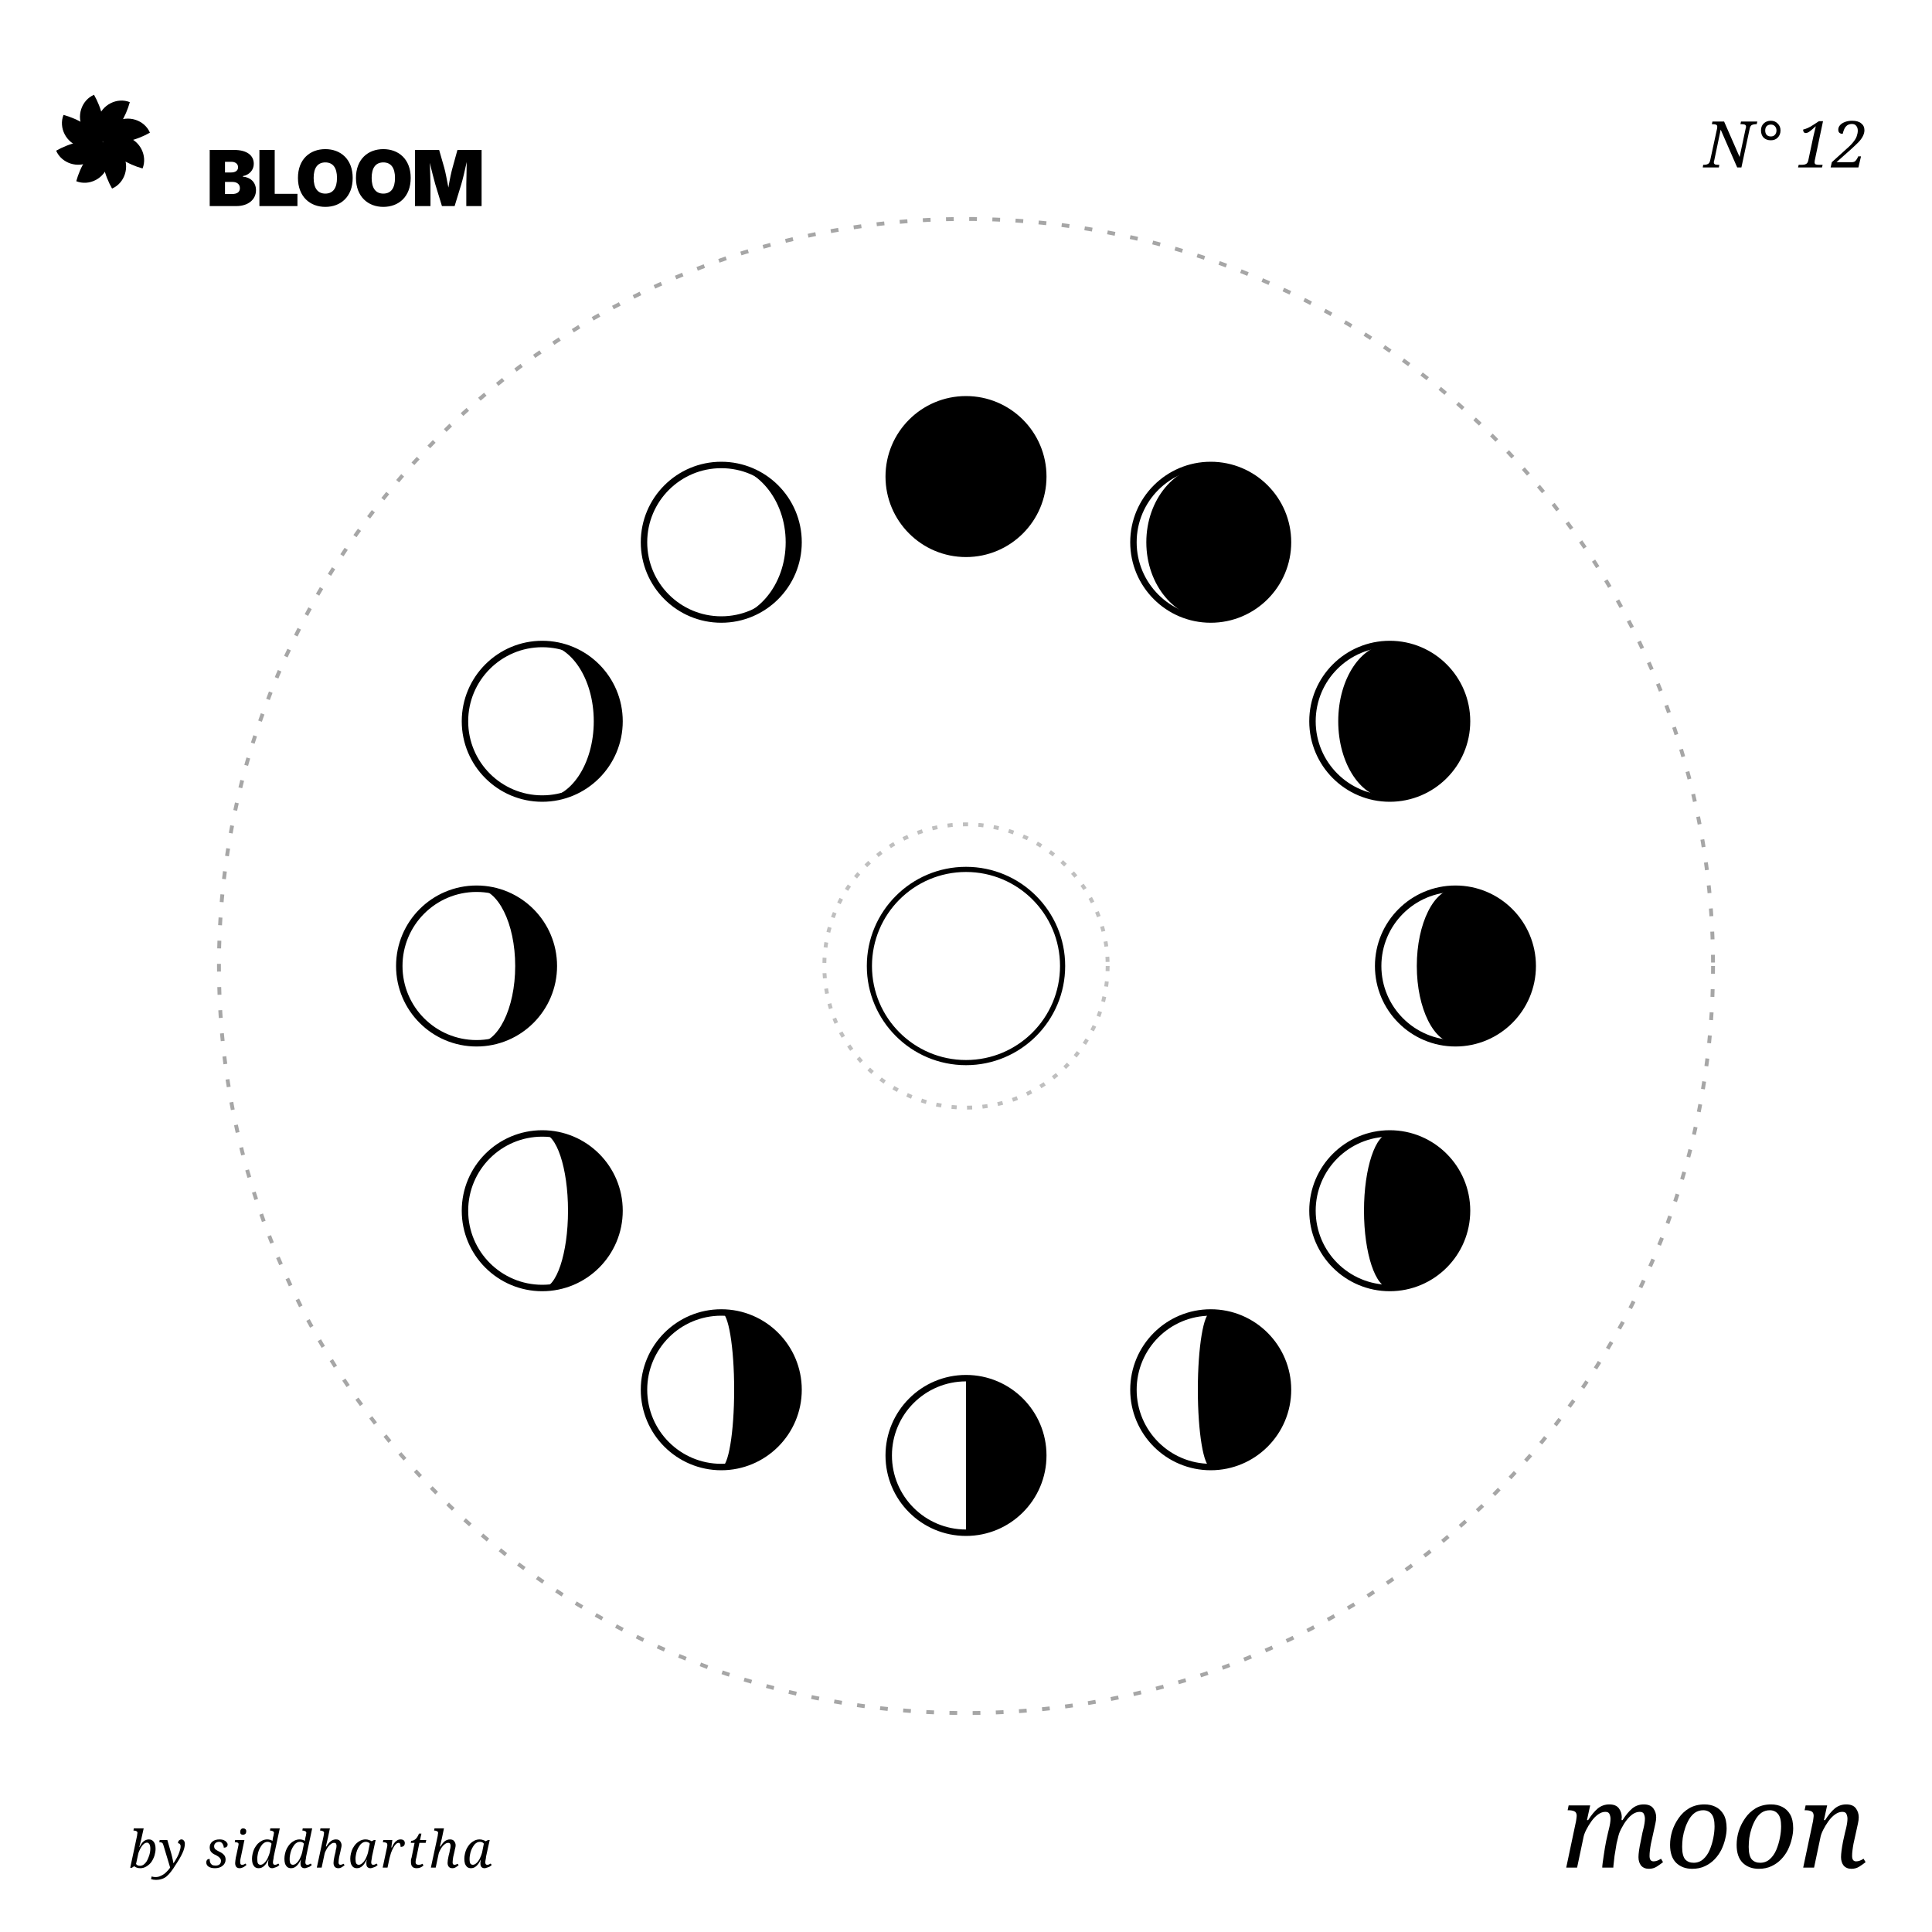
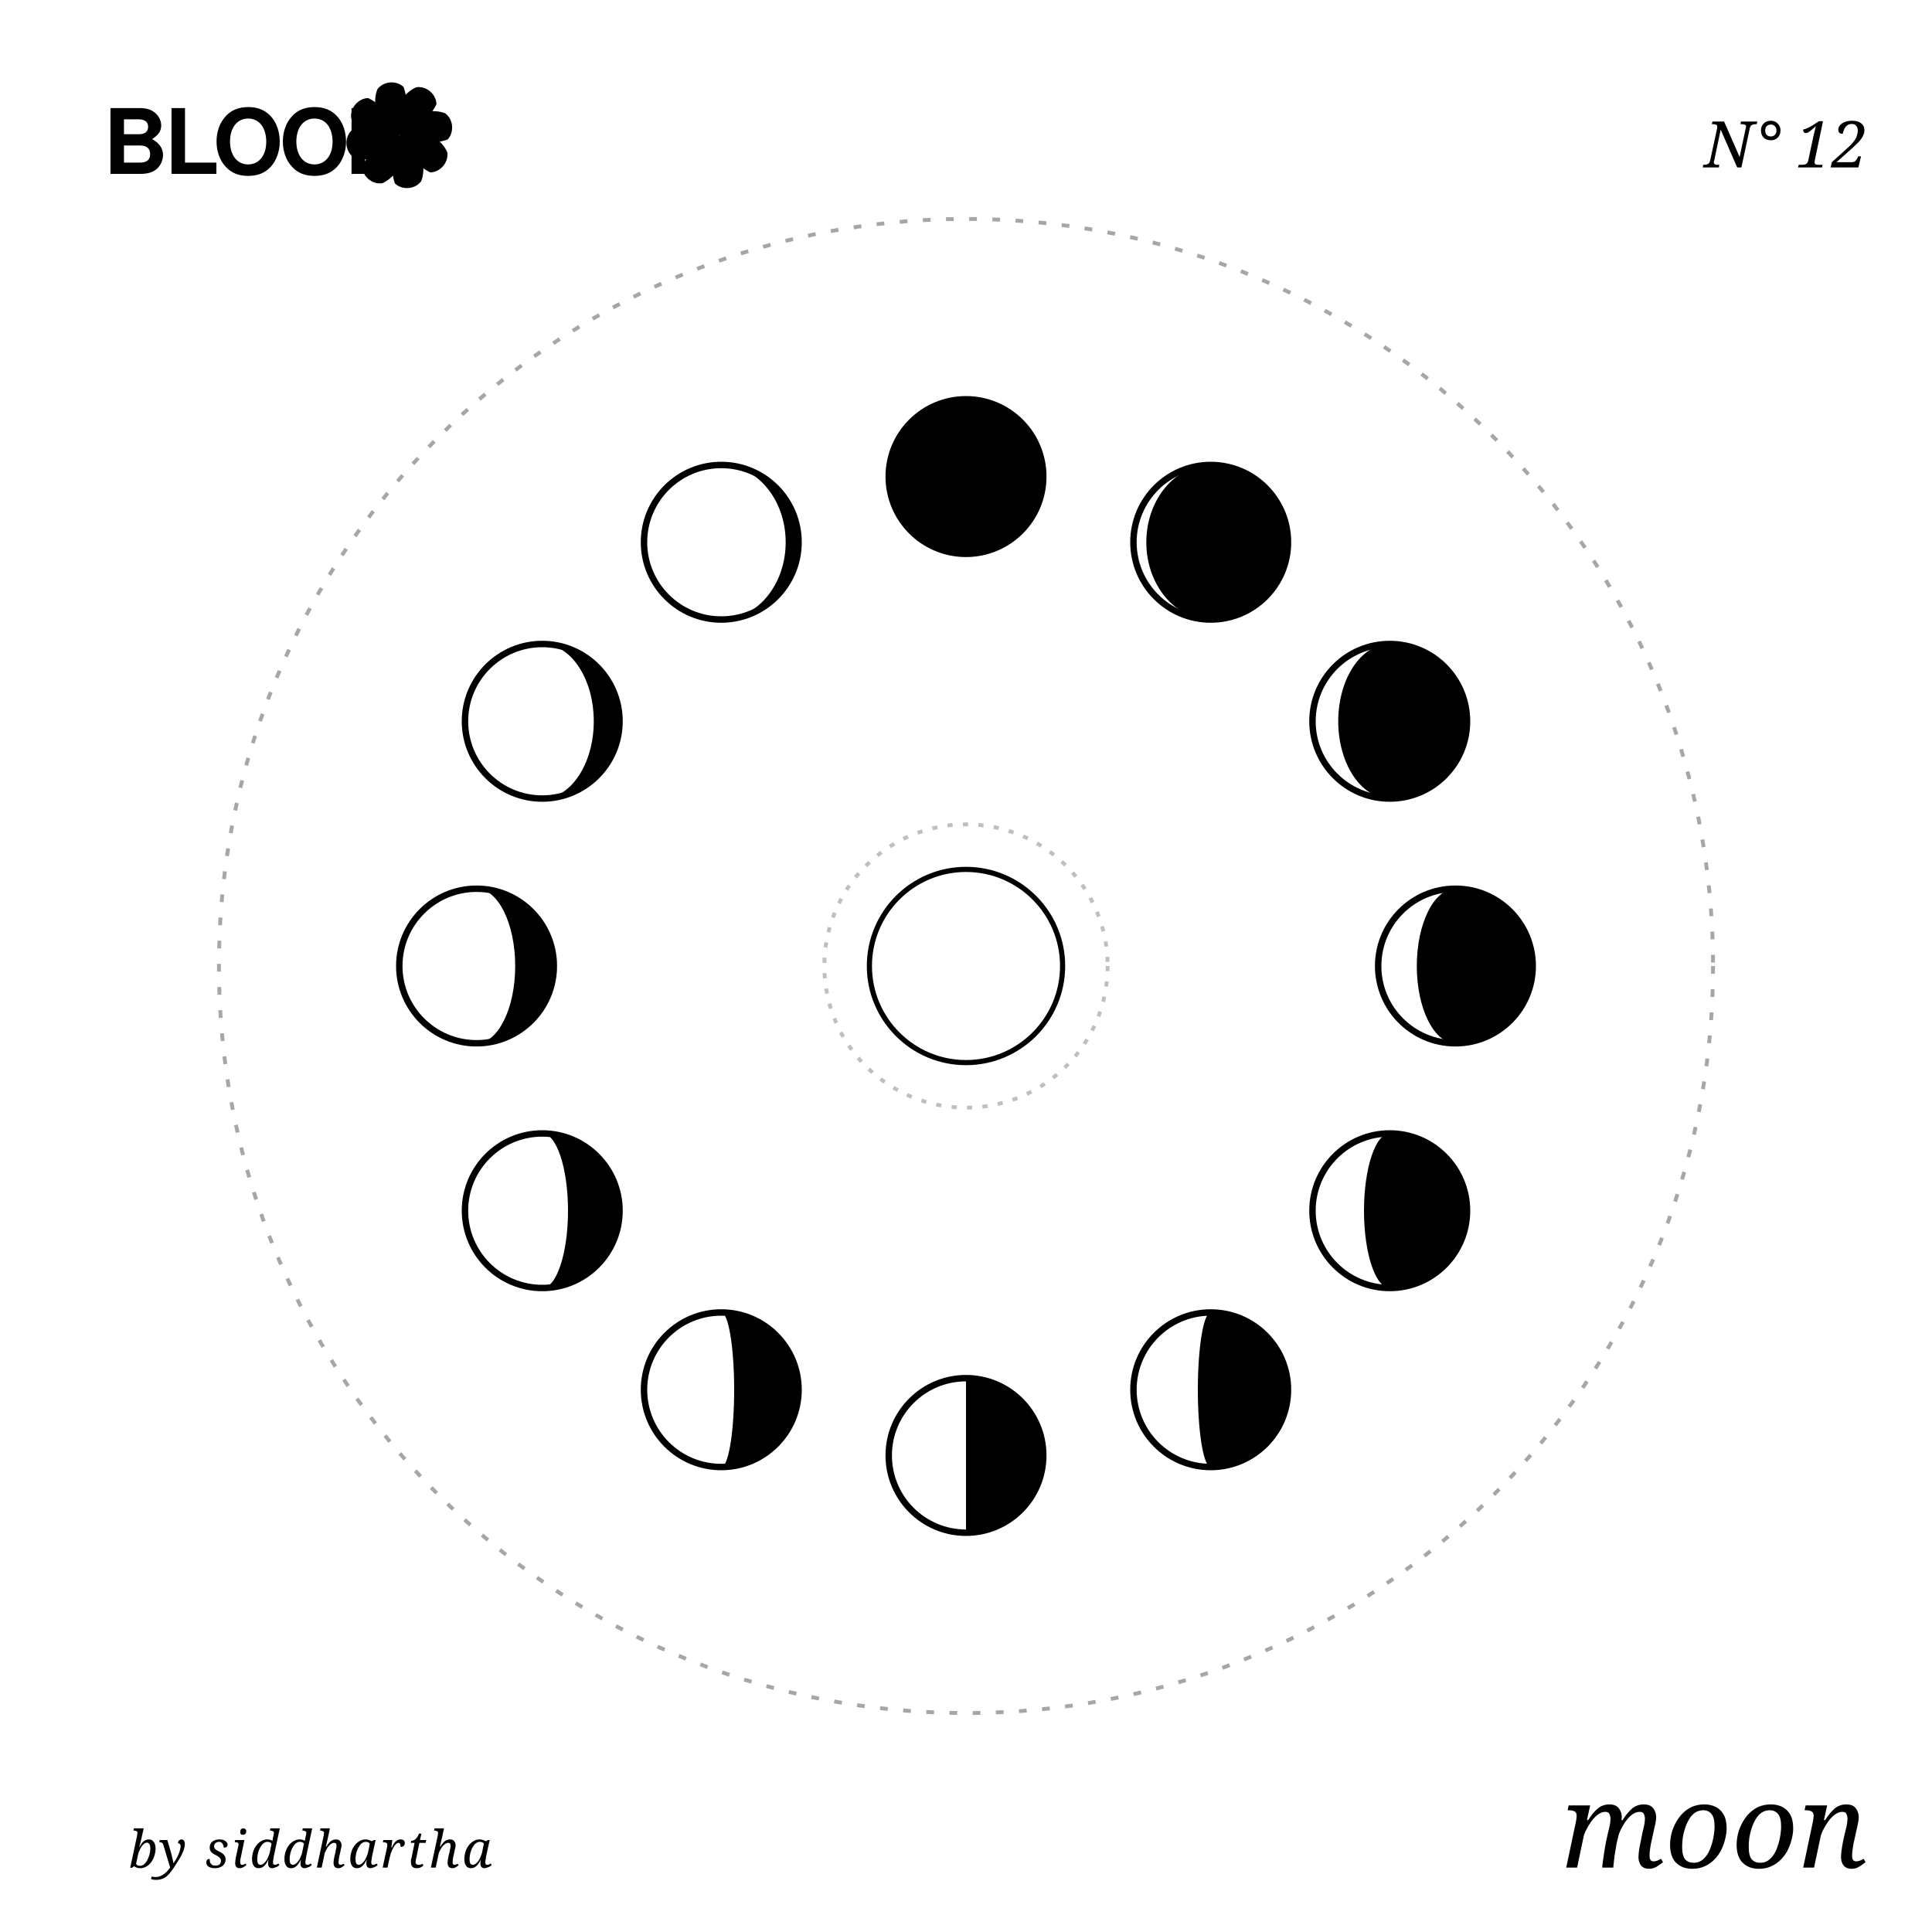
<svg xmlns="http://www.w3.org/2000/svg" viewBox="-75 -75 150 150" width="600" height="600">
  <circle r="58" fill="none" stroke="#000" stroke-width="0.3" stroke-dasharray="0.6,1.2" opacity="0.35" />
  <circle r="7.5" fill="none" stroke="#000" stroke-width="0.4" />
  <circle r="11" fill="none" stroke="#000" stroke-width="0.3" stroke-dasharray="0.4,0.8" opacity="0.25" />
  <g fill="none" stroke="#000" stroke-width="0.5">
    <g transform="translate(0.0 -38.0)">
      <circle r="6" />
      <path d="M 0,-6 A 6.0,6 0 0,0 0,6 A 6,6 0 0,0 0,-6 Z" fill="#000" stroke="none" />
    </g>
    <g transform="translate(19.0 -32.9)">
      <circle r="6" />
      <path d="M 0,-6 A 5.0,6 0 0,0 0,6 A 6,6 0 0,0 0,-6 Z" fill="#000" stroke="none" />
    </g>
    <g transform="translate(32.9 -19.0)">
      <circle r="6" />
      <path d="M 0,-6 A 4.0,6 0 0,0 0,6 A 6,6 0 0,0 0,-6 Z" fill="#000" stroke="none" />
    </g>
    <g transform="translate(38.0 0.0)">
      <circle r="6" />
      <path d="M 0,-6 A 3.0,6 0 0,0 0,6 A 6,6 0 0,0 0,-6 Z" fill="#000" stroke="none" />
    </g>
    <g transform="translate(32.9 19.0)">
      <circle r="6" />
      <path d="M 0,-6 A 2.0,6 0 0,0 0,6 A 6,6 0 0,0 0,-6 Z" fill="#000" stroke="none" />
    </g>
    <g transform="translate(19.0 32.9)">
      <circle r="6" />
      <path d="M 0,-6 A 1,6 0 0,0 0,6 A 6,6 0 0,0 0,-6 Z" fill="#000" stroke="none" />
    </g>
    <g transform="translate(0.0 38.0)">
      <circle r="6" />
      <path d="M 0,-6 A 0.0,6 0 0,1 0,6 A 6,6 0 0,0 0,-6 Z" fill="#000" stroke="none" />
    </g>
    <g transform="translate(-19.0 32.9)">
      <circle r="6" />
      <path d="M 0,-6 A 1,6 0 0,1 0,6 A 6,6 0 0,0 0,-6 Z" fill="#000" stroke="none" />
    </g>
    <g transform="translate(-32.9 19.0)">
      <circle r="6" />
      <path d="M 0,-6 A 2,6 0 0,1 0,6 A 6,6 0 0,0 0,-6 Z" fill="#000" stroke="none" />
    </g>
    <g transform="translate(-38.0 0.0)">
      <circle r="6" />
      <path d="M 0,-6 A 3.0,6 0 0,1 0,6 A 6,6 0 0,0 0,-6 Z" fill="#000" stroke="none" />
    </g>
    <g transform="translate(-32.9 -19.0)">
      <circle r="6" />
      <path d="M 0,-6 A 4.0,6 0 0,1 0,6 A 6,6 0 0,0 0,-6 Z" fill="#000" stroke="none" />
    </g>
    <g transform="translate(-19.0 -32.9)">
      <circle r="6" />
      <path d="M 0,-6 A 5.0,6 0 0,1 0,6 A 6,6 0 0,0 0,-6 Z" fill="#000" stroke="none" />
    </g>
  </g>
-   <g transform="translate(-67 -62)">
-     <g transform="translate(0 -2) scale(0.07)">
-       <path d="M 0,0 C 4,-18 -2,-38 -10,-52 C -24,-46 -30,-28 -22,-14 C -14,-6 -5,-3 0,0 Z" fill="#000" stroke="none" transform="rotate(0)" />
-       <path d="M 0,0 C 4,-18 -2,-38 -10,-52 C -24,-46 -30,-28 -22,-14 C -14,-6 -5,-3 0,0 Z" fill="#000" stroke="none" transform="rotate(45)" />
-       <path d="M 0,0 C 4,-18 -2,-38 -10,-52 C -24,-46 -30,-28 -22,-14 C -14,-6 -5,-3 0,0 Z" fill="#000" stroke="none" transform="rotate(90)" />
-       <path d="M 0,0 C 4,-18 -2,-38 -10,-52 C -24,-46 -30,-28 -22,-14 C -14,-6 -5,-3 0,0 Z" fill="#000" stroke="none" transform="rotate(135)" />
-       <path d="M 0,0 C 4,-18 -2,-38 -10,-52 C -24,-46 -30,-28 -22,-14 C -14,-6 -5,-3 0,0 Z" fill="#000" stroke="none" transform="rotate(180)" />
-       <path d="M 0,0 C 4,-18 -2,-38 -10,-52 C -24,-46 -30,-28 -22,-14 C -14,-6 -5,-3 0,0 Z" fill="#000" stroke="none" transform="rotate(225)" />
-       <path d="M 0,0 C 4,-18 -2,-38 -10,-52 C -24,-46 -30,-28 -22,-14 C -14,-6 -5,-3 0,0 Z" fill="#000" stroke="none" transform="rotate(270)" />
-       <path d="M 0,0 C 4,-18 -2,-38 -10,-52 C -24,-46 -30,-28 -22,-14 C -14,-6 -5,-3 0,0 Z" fill="#000" stroke="none" transform="rotate(315)" />
+   <g transform="translate(-67 -64)">
+     <text x="0" y="2.5" font-family="Helvetica Neue, Helvetica, Inter, Arial Black, sans-serif" font-weight="900" font-stretch="condensed" font-size="7" letter-spacing="-0.3" fill="#000">BLOOM</text>
+     <g transform="translate(23 -0.5) scale(0.085)">
+       <path d="M 0,0 C 4,-14 10,-26 4,-44 C -2,-50 -14,-50 -20,-42 C -24,-32 -22,-18 -14,-10 C -8,-5 -2,-2 0,0 Z" fill="#000" stroke="none" transform="rotate(0)" />
+       <path d="M 0,0 C 4,-14 10,-26 4,-44 C -2,-50 -14,-50 -20,-42 C -24,-32 -22,-18 -14,-10 C -8,-5 -2,-2 0,0 Z" fill="#000" stroke="none" transform="rotate(45)" />
+       <path d="M 0,0 C 4,-14 10,-26 4,-44 C -2,-50 -14,-50 -20,-42 C -24,-32 -22,-18 -14,-10 C -8,-5 -2,-2 0,0 Z" fill="#000" stroke="none" transform="rotate(90)" />
+       <path d="M 0,0 C 4,-14 10,-26 4,-44 C -2,-50 -14,-50 -20,-42 C -24,-32 -22,-18 -14,-10 C -8,-5 -2,-2 0,0 Z" fill="#000" stroke="none" transform="rotate(135)" />
+       <path d="M 0,0 C 4,-14 10,-26 4,-44 C -2,-50 -14,-50 -20,-42 C -24,-32 -22,-18 -14,-10 C -8,-5 -2,-2 0,0 Z" fill="#000" stroke="none" transform="rotate(180)" />
+       <path d="M 0,0 C 4,-14 10,-26 4,-44 C -2,-50 -14,-50 -20,-42 C -24,-32 -22,-18 -14,-10 C -8,-5 -2,-2 0,0 Z" fill="#000" stroke="none" transform="rotate(225)" />
+       <path d="M 0,0 C 4,-14 10,-26 4,-44 C -2,-50 -14,-50 -20,-42 C -24,-32 -22,-18 -14,-10 C -8,-5 -2,-2 0,0 Z" fill="#000" stroke="none" transform="rotate(270)" />
+       <path d="M 0,0 C 4,-14 10,-26 4,-44 C -2,-50 -14,-50 -20,-42 C -24,-32 -22,-18 -14,-10 C -8,-5 -2,-2 0,0 Z" fill="#000" stroke="none" transform="rotate(315)" />
    </g>
-     <text x="8" y="3" font-family="Avenir Next Rounded Bold, Helvetica Rounded, SF Pro Rounded, Inter, sans-serif" font-weight="900" font-size="6" letter-spacing="-0.15" fill="#000">BLOOM</text>
  </g>
  <text x="70" y="-62" text-anchor="end" font-family="EB Garamond, Georgia, serif" font-style="italic" font-size="5" fill="#000">N° 12</text>
  <text x="-65" y="70" font-family="EB Garamond, Georgia, serif" font-style="italic" font-size="4" letter-spacing="0.05em" fill="#000">by siddhartha</text>
  <text x="70" y="70" text-anchor="end" font-family="EB Garamond, Georgia, serif" font-style="italic" font-size="9" fill="#000">moon</text>
</svg>
